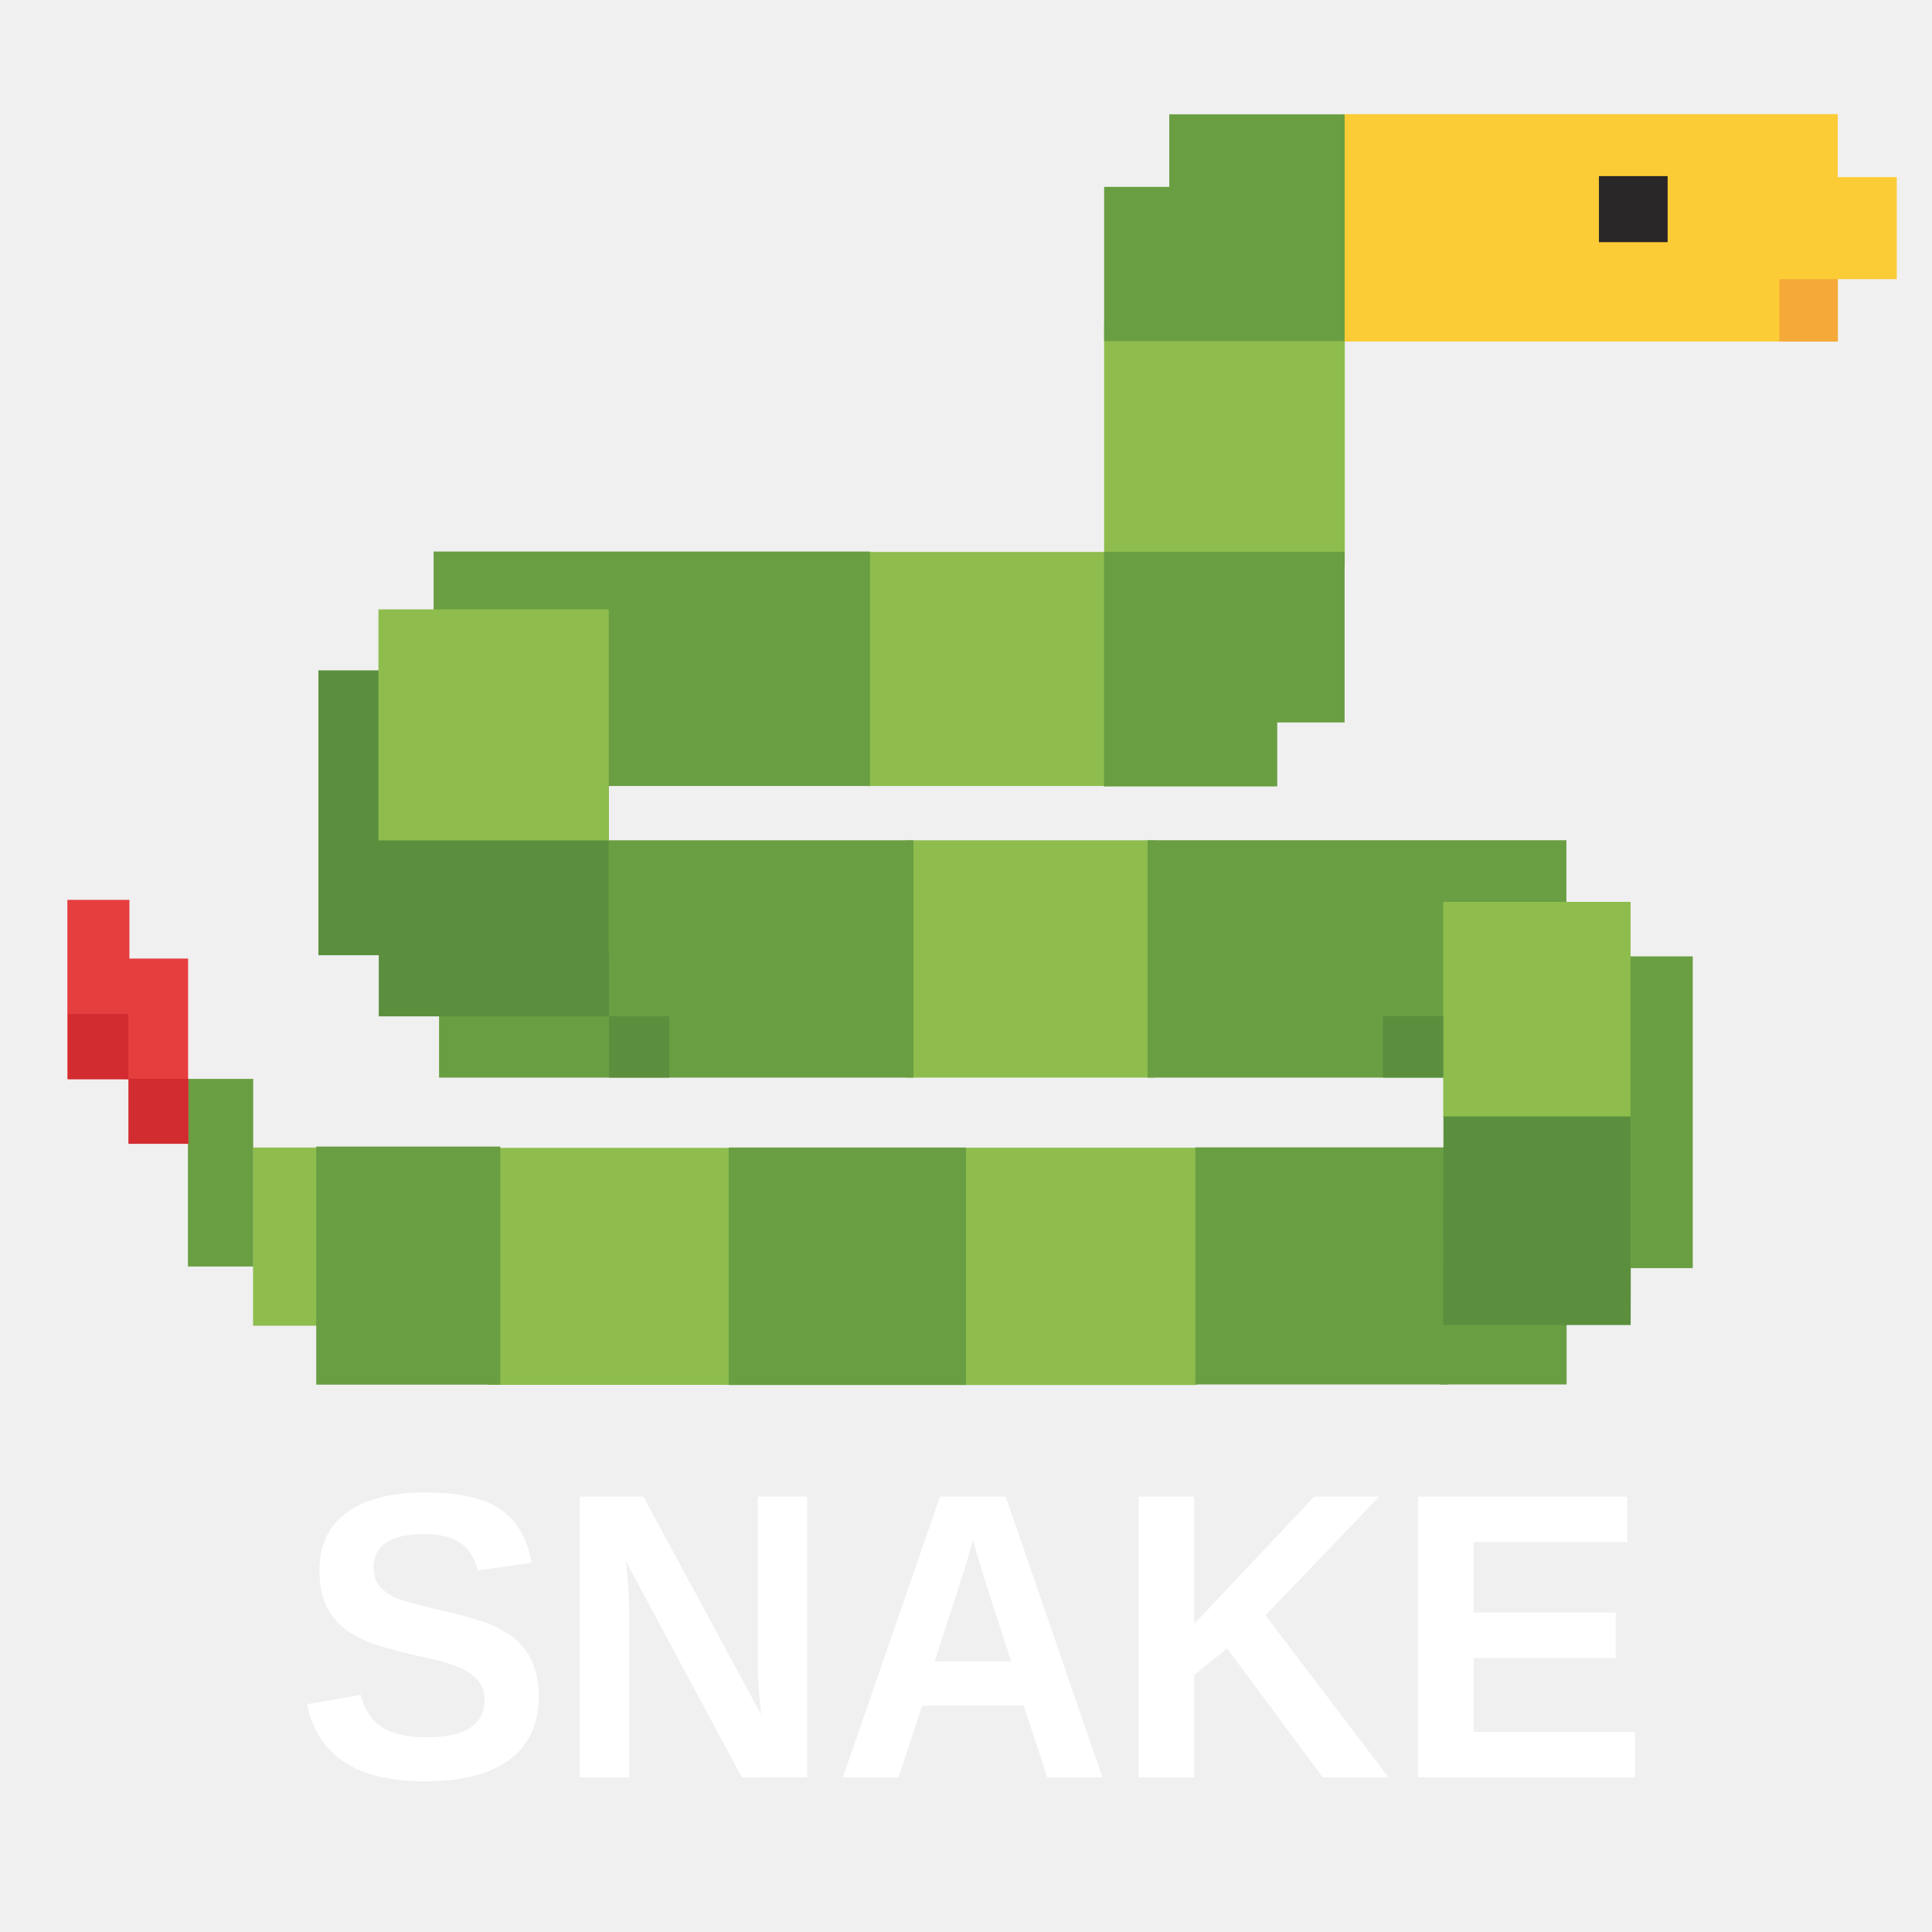
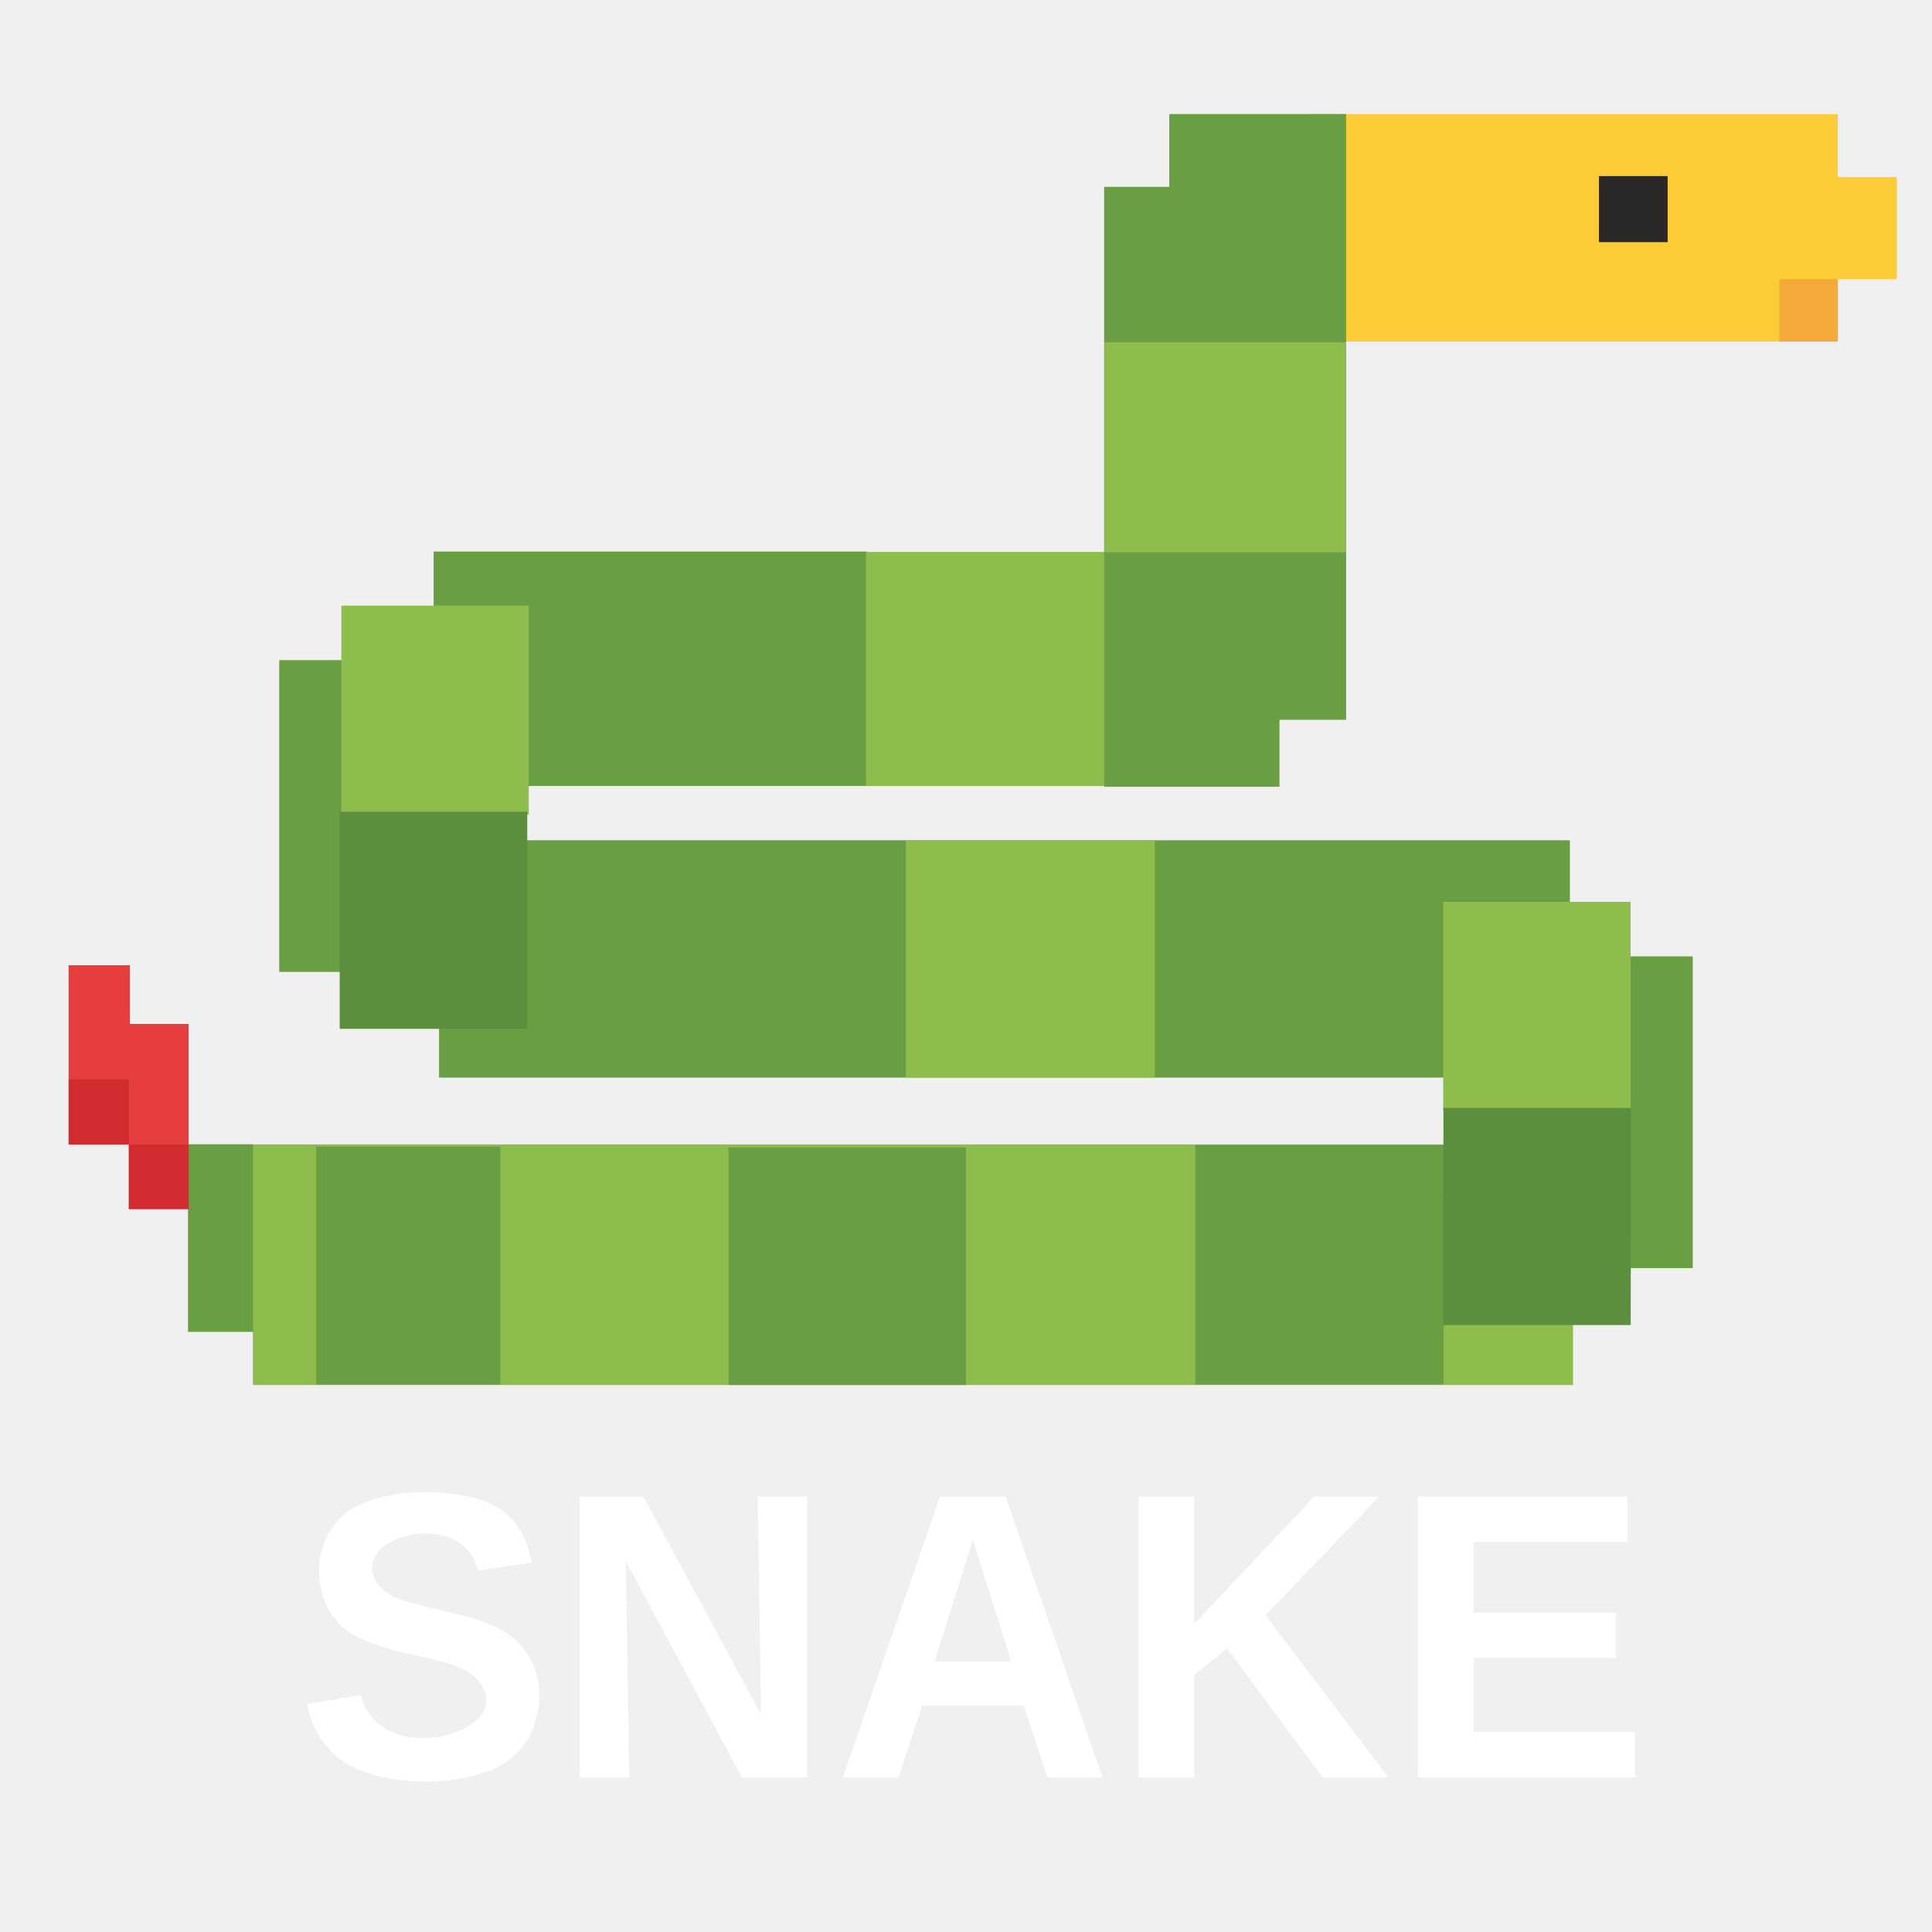
- <svg xmlns="http://www.w3.org/2000/svg" width="512" height="512" viewBox="0 0 512 512" version="1.1" id="svg1" xml:space="preserve">
-   <defs id="defs1">
-     <rect x="69.296" y="386.787" width="383.959" height="83.439" id="rect3" />
-     <rect x="71" y="389" width="479" height="416" id="rect2" />
-     <rect x="45" y="402.5" width="463" height="98" id="rect63" />
-     <rect x="60.5" y="393.5" width="342" height="87" id="rect62" />
-     <rect x="34.5" y="376.5" width="382" height="111" id="rect61" />
-     <rect x="142.5" y="440.5" width="139.5" height="92.5" id="rect60" />
-     <rect x="63" y="383" width="422.5" height="124" id="rect59" />
-     <rect x="87" y="407.5" width="363.5" height="86" id="rect57" />
-     <rect x="82.378" y="397.04" width="168.999" height="72.125" id="rect54" />
-   </defs>
-   <g id="layer1" style="display:inline">
-     <rect style="fill:#8ebd4e;fill-opacity:1;stroke-width:1" id="rect1" width="66.44" height="62.81" x="129.335" y="304.191" />
-     <rect style="fill:#8ebd4e;fill-opacity:1;stroke-width:1" id="rect1-2" width="61.185" height="62.88" x="255.988" y="304.161" />
-     <rect style="fill:#8ebd4e;fill-opacity:1;stroke-width:1" id="rect20" width="65.965" height="62.895" x="240.061" y="222.683" />
-     <rect style="fill:#8ebd4e;fill-opacity:1;stroke-width:1" id="rect24" width="63.771" height="64.293" x="292.606" y="85.758" />
-     <rect style="fill:#8ebd4e;fill-opacity:1;stroke-width:1" id="rect25" width="65.333" height="62.037" x="229.481" y="146.268" />
-     <rect style="fill:#8ebd4e;fill-opacity:1;stroke-width:1" id="rect27" width="20.279" height="47.221" x="67.06" y="304.106" />
-     <rect style="fill:#6a9e43;fill-opacity:1;stroke-width:1" id="rect34" width="125.722" height="62.895" x="116.352" y="222.681" />
-     <rect style="fill:#6a9e43;fill-opacity:1;stroke-width:1" id="rect28" width="17.294" height="49.721" x="49.806" y="285.918" />
-     <rect style="fill:#6a9e43;fill-opacity:1;stroke-width:1" id="rect29" width="48.786" height="63.096" x="83.803" y="303.851" />
-     <rect style="fill:#6a9e43;fill-opacity:1;stroke-width:1" id="rect30" width="62.895" height="62.938" x="193.105" y="304.106" />
-     <rect style="fill:#6a9e43;fill-opacity:1;stroke-width:1" id="rect31" width="67.068" height="62.835" x="316.762" y="304.066" />
-     <rect style="fill:#5b8f3e;fill-opacity:1" id="rect35" width="76.927" height="75.485" x="84.38" y="177.654" />
-     <rect style="fill:#6a9e43;fill-opacity:1;stroke-width:1" id="rect40" width="115.645" height="62.133" x="114.91" y="146.162" />
-     <rect style="fill:#6a9e43;fill-opacity:1;stroke-width:1" id="rect32" width="33.493" height="16.849" x="381.673" y="350.05" />
-     <rect style="fill:#8ebd4e;fill-opacity:1;stroke-width:1" id="rect21" width="61.029" height="61.22" x="100.292" y="161.487" />
-     <rect style="fill:#6a9e43;fill-opacity:1;stroke-width:1" id="rect33" width="111.001" height="62.909" x="304.106" y="222.669" ry="0" />
-     <rect style="fill:#8ebd4e;fill-opacity:1;stroke-width:1" id="rect26" width="49.656" height="57.116" x="382.47" y="239.001" />
-     <rect style="fill:#5b8f3e;fill-opacity:1;stroke-width:1" id="rect36" width="61.014" height="16.354" x="100.377" y="252.99" />
-     <rect style="fill:#5b8f3e;fill-opacity:1;stroke-width:1" id="rect38" width="49.703" height="55.286" x="383.012" y="295.862" transform="matrix(1,0,-0.0016203,0.9999987,0,0)" />
-     <rect style="fill:#6a9e43;fill-opacity:1;stroke-width:1" id="rect39" width="16.498" height="82.614" x="432.097" y="253.45" />
-     <rect style="fill:#6a9e43;fill-opacity:1;stroke-width:1" id="rect41" width="45.916" height="62.15" x="292.564" y="146.261" />
-     <rect style="fill:#6a9e43;fill-opacity:1" id="rect42" width="18.511" height="45.195" x="337.822" y="146.261" />
-     <rect style="fill:#6a9e43;fill-opacity:1;stroke-width:1" id="rect43" width="63.785" height="40.893" x="292.609" y="49.522" />
-     <rect style="fill:#6a9e43;fill-opacity:1;stroke-width:1" id="rect44" width="46.512" height="21.876" x="309.872" y="30.29" />
-     <rect style="fill:#5b8f3e;fill-opacity:1" id="rect45" width="15.998" height="16.263" x="161.397" y="269.319" />
-     <rect style="fill:#5b8f3e;fill-opacity:1" id="rect45-0" width="15.998" height="16.263" x="366.478" y="269.312" />
-     <rect style="fill:#fbcc36;fill-opacity:1;stroke-width:1" id="rect48" width="130.679" height="60.259" x="356.341" y="30.25" />
-     <rect style="fill:#292727;fill-opacity:1" id="rect46" width="18.208" height="17.501" x="423.734" y="46.669" />
-     <rect style="fill:#f4a939;fill-opacity:1;stroke-width:1" id="rect47" width="15.502" height="16.529" x="471.557" y="73.981" />
-     <rect style="fill:#fbcc36;fill-opacity:1;stroke-width:1" id="rect49" width="15.755" height="27.047" x="486.909" y="46.934" />
-     <rect style="fill:#e63d3e;fill-opacity:1;stroke-width:1" id="rect52" width="16.44" height="47.509" x="17.854" y="238.472" />
-     <rect style="fill:#e63d3e;fill-opacity:1;stroke-width:1" id="rect53" width="16.652" height="31.926" x="33.199" y="254.028" />
-     <rect style="fill:#d22b30;fill-opacity:1;stroke-width:1" id="rect51" width="15.91" height="17.236" x="34.03" y="285.892" rx="0" ry="0" />
-     <rect style="fill:#d22b30;fill-opacity:1;stroke-width:1" id="rect51-6" width="15.954" height="17.28" x="18.057" y="268.72" rx="0" ry="0" />
-     <path style="font-weight:bold;font-size:90px;line-height:0.95;font-family:'Liberation Sans';-inkscape-font-specification:'Liberation Sans Bold';text-align:center;text-anchor:middle;white-space:pre;fill:#ffffff;stroke-width:1" d="m 142.773,449.572 q 0,10.928 -7.71,16.735 -7.659,5.754 -22.528,5.754 -13.567,0 -21.276,-5.068 -7.71,-5.068 -9.912,-15.362 l 14.268,-2.481 q 1.452,5.913 5.657,8.605 4.205,2.64 11.664,2.64 15.469,0 15.469,-9.925 0,-3.168 -1.802,-5.226 -1.752,-2.059 -5.006,-3.431 -3.204,-1.373 -12.365,-3.326 -7.91,-1.953 -11.014,-3.115 -3.104,-1.214 -5.607,-2.798 -2.503,-1.637 -4.255,-3.907 -1.752,-2.27 -2.753,-5.332 -0.951,-3.062 -0.951,-7.021 0,-10.083 7.159,-15.415 7.209,-5.385 20.926,-5.385 13.116,0 19.674,4.329 6.608,4.329 8.511,14.307 l -14.318,2.059 q -1.101,-4.804 -4.506,-7.232 -3.354,-2.428 -9.662,-2.428 -13.417,0 -13.417,8.869 0,2.904 1.402,4.751 1.452,1.848 4.255,3.168 2.803,1.267 11.364,3.22 10.163,2.27 14.518,4.223 4.405,1.901 6.959,4.487 2.553,2.534 3.905,6.124 1.352,3.537 1.352,8.183 z m 53.817,21.434 -30.738,-57.279 q 0.901,8.341 0.901,13.409 v 43.87 h -13.116 v -74.384 h 16.871 l 31.189,57.754 q -0.901,-7.972 -0.901,-14.518 v -43.237 h 13.116 v 74.384 z m 80.95,0 -6.258,-19.005 h -26.883 l -6.258,19.005 h -14.768 l 25.732,-74.384 h 17.422 l 25.632,74.384 z m -19.724,-62.928 -0.3,1.161 q -0.501,1.901 -1.201,4.329 -0.701,2.428 -8.611,26.713 h 20.275 l -6.959,-21.381 -2.153,-7.18 z m 92.715,62.928 -25.331,-34.156 -8.711,7.021 v 27.135 h -14.768 v -74.384 h 14.768 v 33.734 l 31.789,-33.734 h 17.221 l -30.137,31.464 32.59,42.92 z m 25.231,0 v -74.384 h 55.469 v 12.037 h -40.7 v 18.688 h 37.647 v 12.037 h -37.647 v 19.586 h 42.753 v 12.037 z" id="text2" aria-label="SNAKE" />
-   </g>
+ <svg xmlns="http://www.w3.org/2000/svg" xml:space="preserve" viewBox="0 0 512 512">
+   <path fill="#fff" d="M135.064 466.307c-10.15 7.625-33.145 7.694-43.805.687-5.14-3.38-8.443-8.5-9.912-15.363l14.268-2.481c5.082 20.696 42.855 9.65 30.988-3.907-5.934-6.972-22.534-5.42-33.992-12.67-10.444-6.828-10.817-24.215-.8-31.675 10.097-7.542 32.091-6.672 40.6-1.056 4.405 2.886 7.242 7.655 8.51 14.307l-14.318 2.059c-4.027-17.565-35.797-8.715-26.182 3.96.968 1.23 2.386 2.287 4.255 3.167 5.3 2.395 18.765 4.251 25.882 7.443 16.777 7.238 14.71 27.843 4.506 35.53zm61.526 4.699-30.738-57.28.9 57.28h-13.115v-74.384h16.87l31.19 57.754-.902-57.754h13.116v74.384zm80.95 0L271.282 452H244.4l-6.258 19.005h-14.768l25.732-74.384h17.421l25.632 74.384zm-19.724-62.928-10.113 32.203h20.275zm92.714 62.928-25.33-34.157-8.71 7.022v27.135h-14.77v-74.384h14.77v33.734l31.789-33.734h17.22l-30.136 31.464 32.59 42.92zm25.232 0v-74.384h55.468v12.036h-40.7v18.689h37.646v12.036H390.53v19.586h42.753v12.037z" aria-label="SNAKE" font-family="Liberation Sans" font-size="90" font-weight="700" style="line-height:.95;-inkscape-font-specification:&quot;Liberation Sans Bold&quot;;text-align:center;white-space:pre" text-anchor="middle" />
+   <path fill="#8ebd4e" d="M67.014 303.277h349.861v63.764H67.014z" />
+   <path fill="#6a9e43" d="M116.352 222.681h299.683v62.895H116.352zm-66.531 80.56h17.294v49.721H49.821zm33.982.61h48.786v63.096H83.803zm340.794-50.401h23.998v82.614h-23.998zm-231.492 50.656H256v62.938h-62.895zm123.657-.665h65.831v63.46h-65.831zM114.91 146.162h114.938v62.133H114.91z" />
+   <path fill="#8ebd4e" d="M382.47 239.001h49.656v55.366H382.47z" />
+   <path fill="#fbcc36" d="M347.237 30.25H487.02v60.259H347.237z" />
+   <path fill="#5b8f3e" d="M382.534 293.612h49.703l-.09 57.536h-49.702z" />
+   <path fill="#6a9e43" d="M97.998 174.949H74v82.614h23.998z" />
+   <path fill="#8ebd4e" d="M140.125 160.5H90.469v55.366h49.656z" />
+   <path fill="#5b8f3e" d="M139.727 215.111H90.024v57.536h49.703z" />
+   <path fill="#8ebd4e" d="M229.481 146.268h63.837v62.037h-63.837z" />
+   <path fill="#6a9e43" d="M292.609 49.522h46.461v158.98h-46.461z" />
+   <path fill="#6a9e43" d="M309.872 30.228h46.866V190.76h-46.866z" />
+   <path fill="#292727" d="M423.734 46.669h18.208V64.17h-18.208z" />
+   <path fill="#8ebd4e" d="M292.694 90.708h64.036v55.631h-64.036z" />
+   <path fill="#f4a939" d="M471.557 73.981h15.502V90.51h-15.502z" />
+   <path fill="#fbcc36" d="M486.909 46.934h15.755v27.047h-15.755z" />
+   <path fill="#e63d3e" d="M18.182 255.795h16.253v47.509H18.182z" />
+   <path fill="#e63d3e" d="M34.026 271.351h15.965v31.926H34.026z" />
+   <rect width="15.91" height="17.236" x="34.107" y="303.215" fill="#d22b30" rx="0" ry="0" />
+   <path fill="#8ebd4e" d="M240.061 222.683h65.965v62.895h-65.965z" />
+   <rect width="15.954" height="17.28" x="18.197" y="286.043" fill="#d22b30" rx="0" ry="0" />
</svg>
